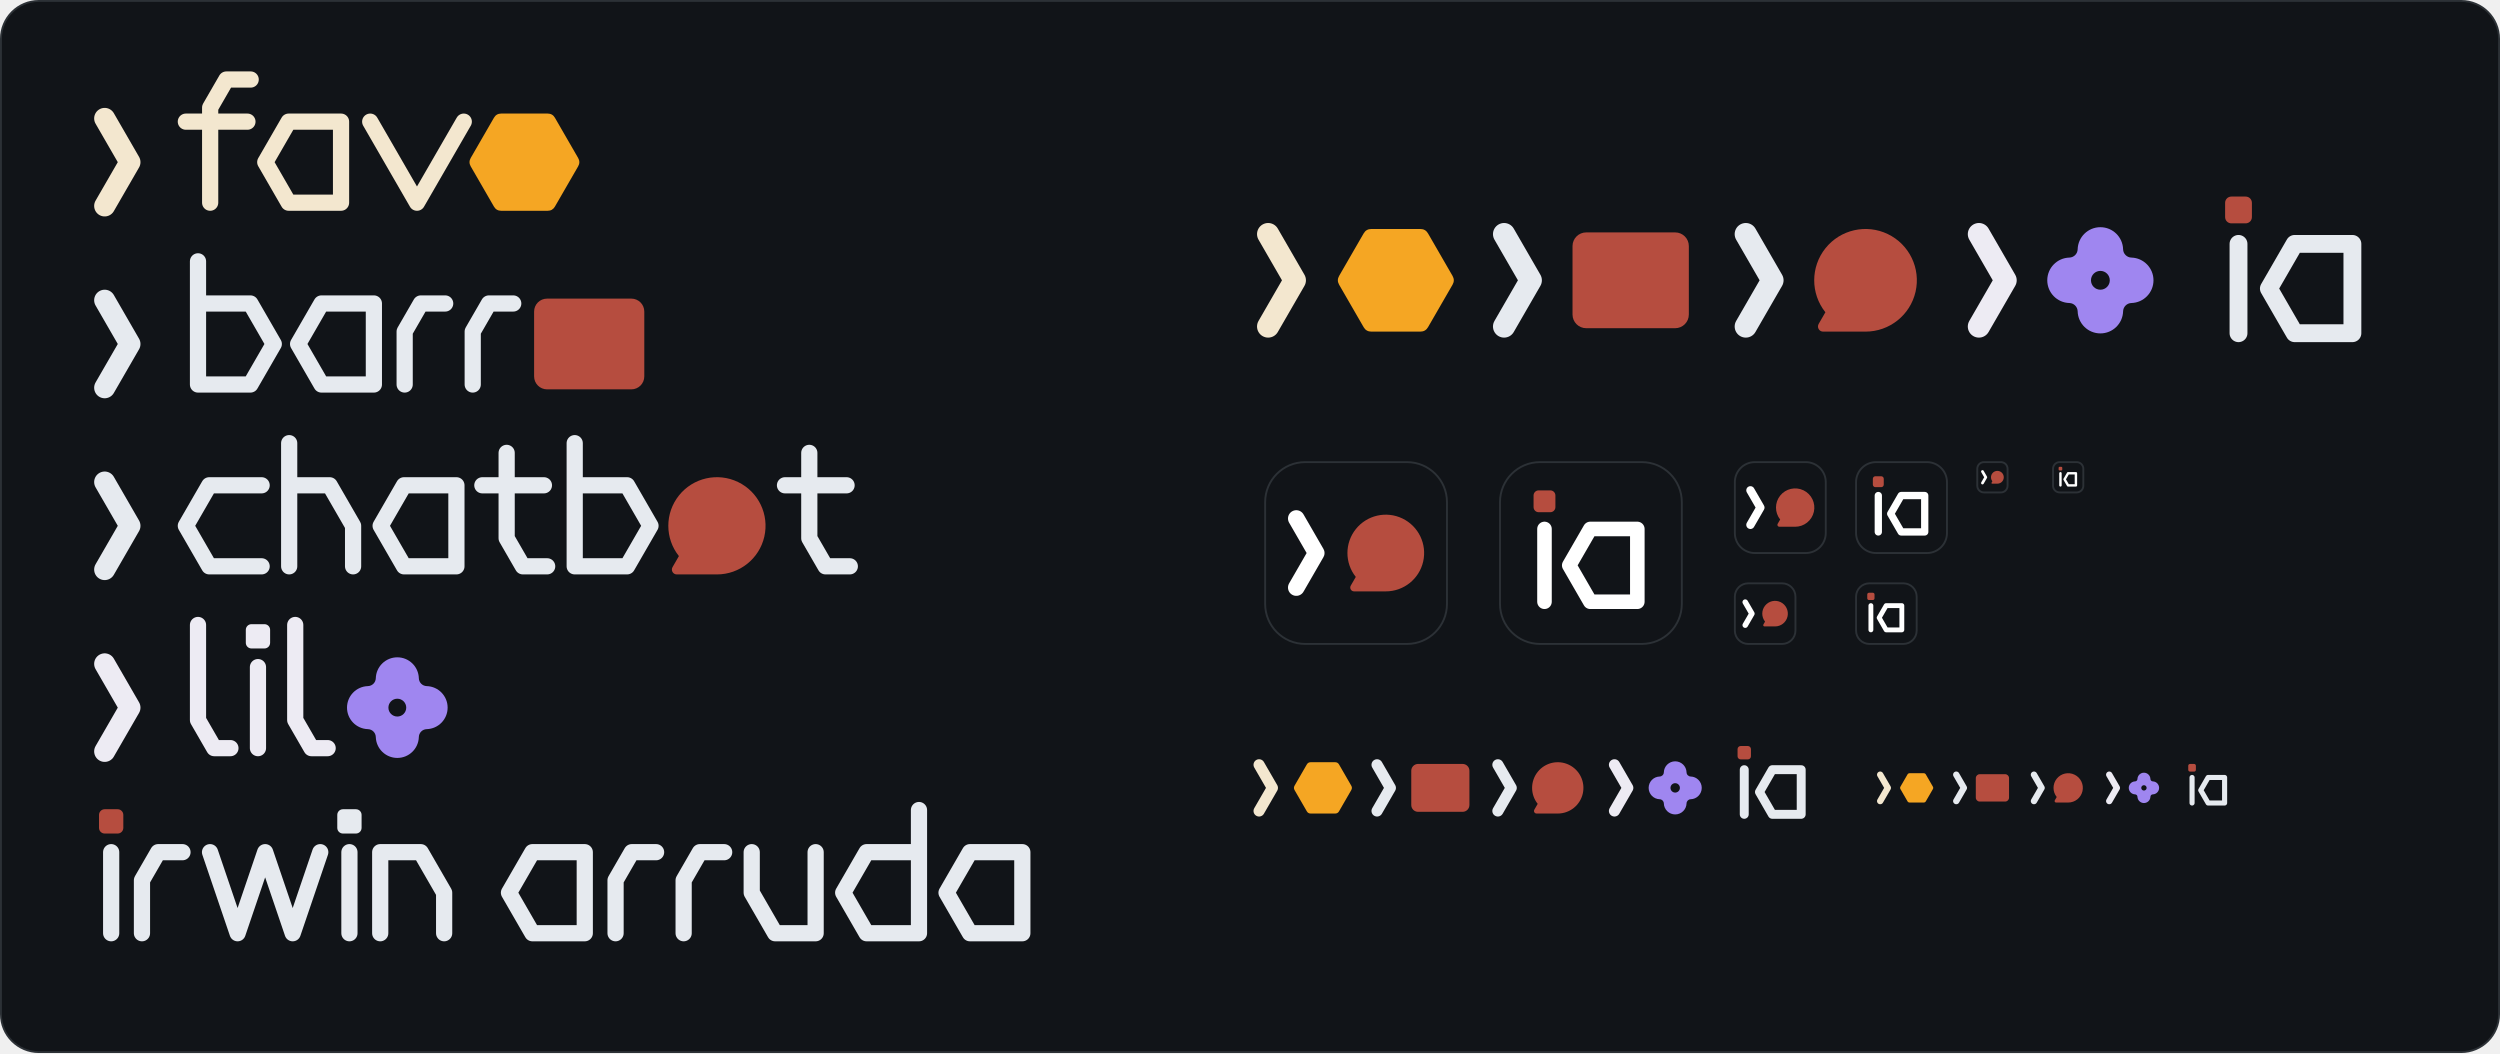
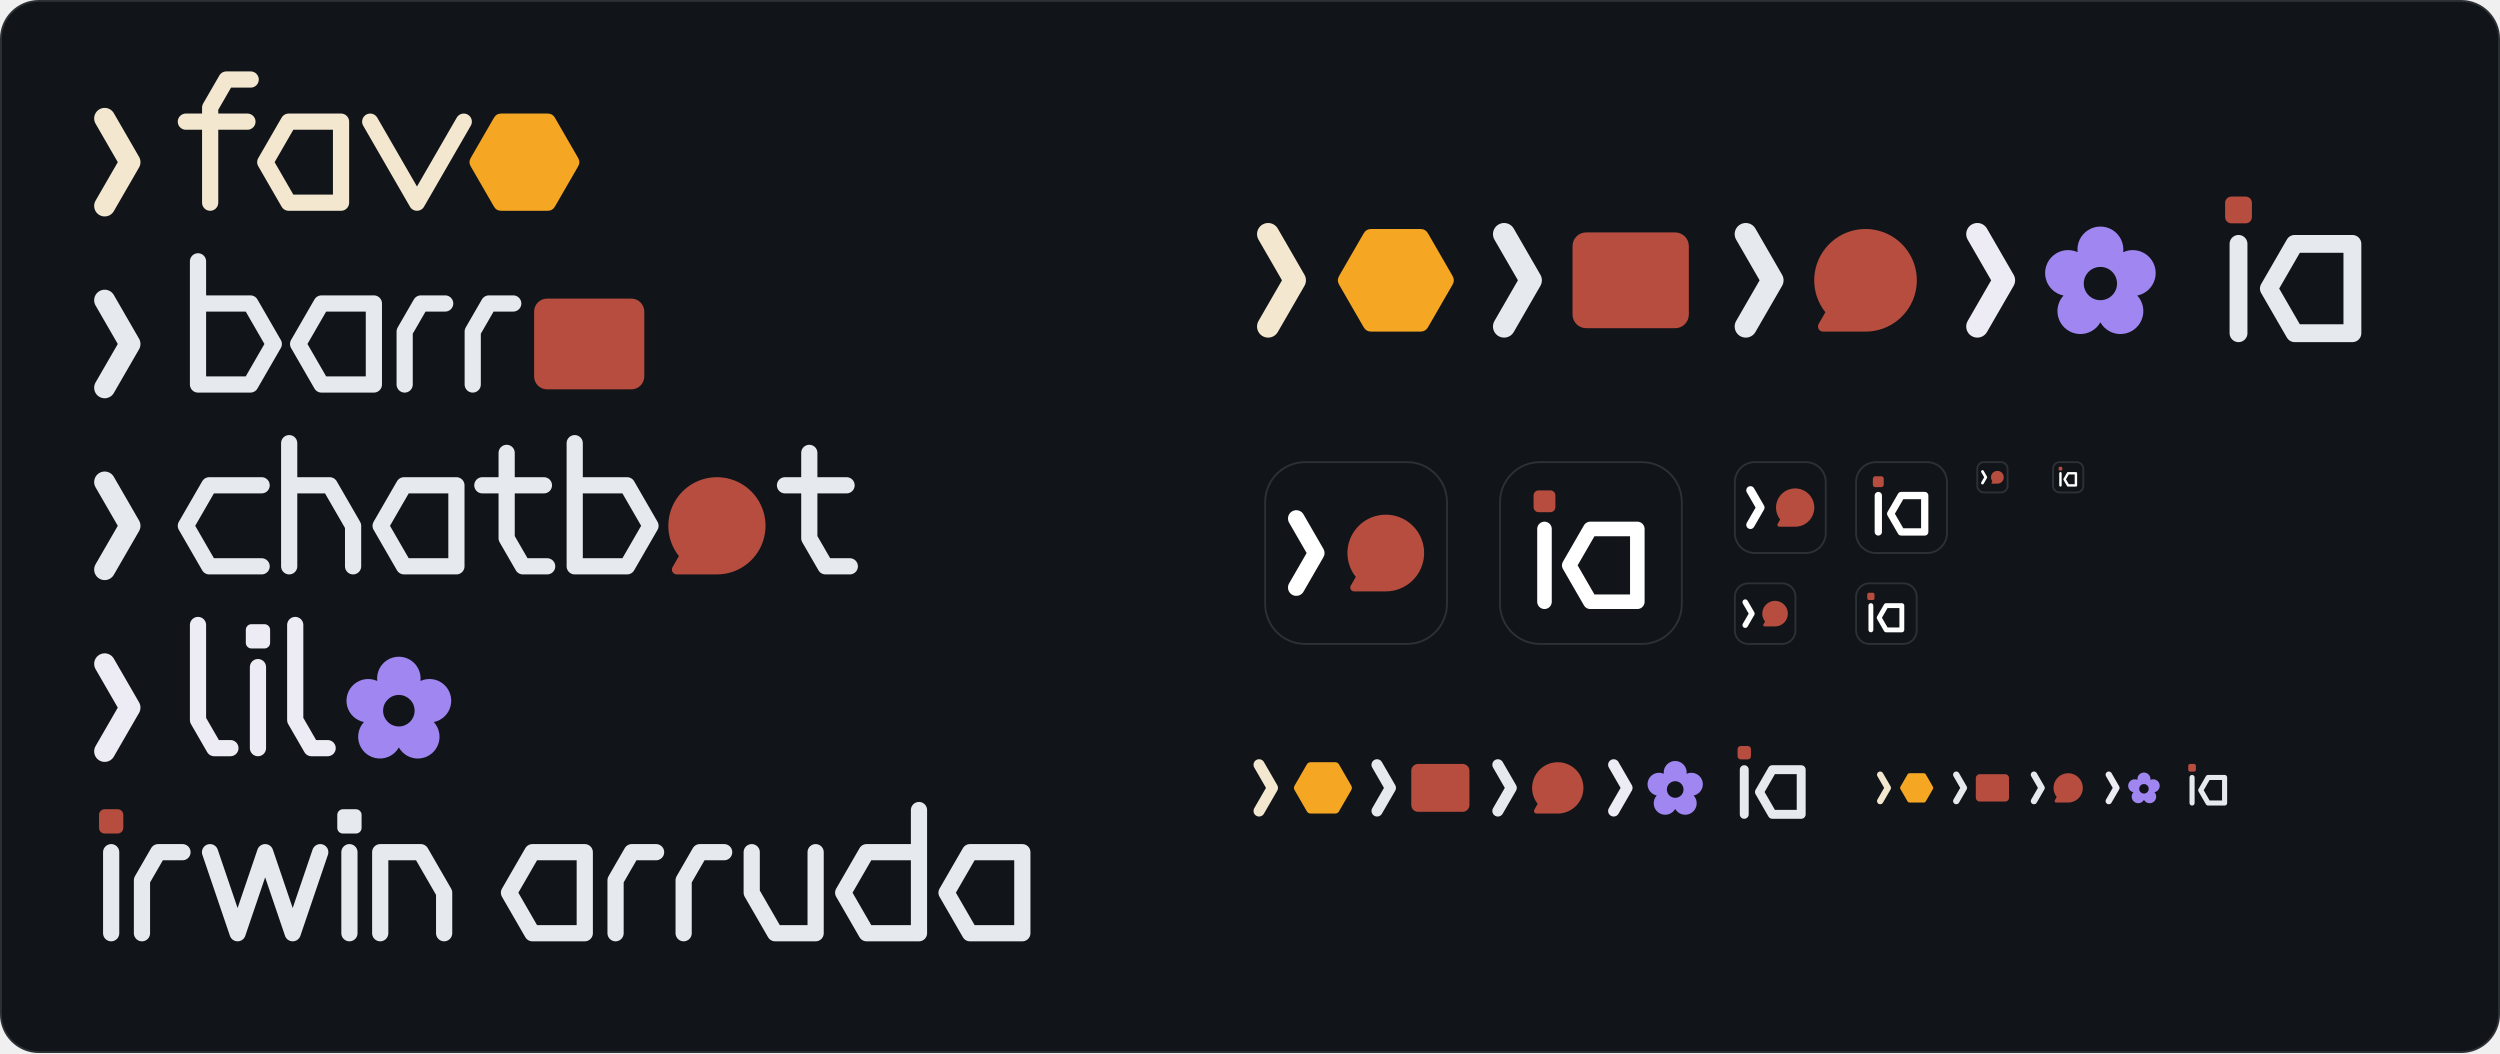
<svg xmlns="http://www.w3.org/2000/svg" viewBox="0 0 1320 556" role="img" aria-label="The marks of Favo, Barro, The Chatbot, Lila and Irwin Arruda, with their small marks and icons">
  <rect x="0.5" y="0.5" width="1319" height="555" rx="20" fill="#111418" stroke="#2C3136" />
  <svg x="48" y="36" width="260.25" height="80" viewBox="-4 -166 608.33 187">
    <path d="M13 -104L44.18 -50L13 4" fill="none" stroke="#F3E7CF" stroke-width="26" stroke-linecap="round" stroke-linejoin="round" />
    <g fill="none" stroke="#F3E7CF" stroke-width="20" stroke-linecap="round" stroke-linejoin="round">
      <path transform="translate(113.18 0)" d="M30 0V-117.36L50 -152H80M0 -100H76" />
      <path transform="translate(211.18 0)" d="M93.53 -100H28.87L0 -50L28.87 0H93.53M93.53 -100V0" />
      <path transform="translate(340.71 0)" d="M0 -100L57.73 0L115.47 -100" />
    </g>
    <path transform="translate(461.77 0)" d="M135.56 -55.2Q138.56 -50 135.56 -44.8L106.92 4.8Q103.92 10 97.92 10L40.64 10Q34.64 10 31.64 4.8L3 -44.8Q0 -50 3 -55.2L31.64 -104.8Q34.64 -110 40.64 -110L97.92 -110Q103.92 -110 106.92 -104.8Z" fill="#F5A623" />
  </svg>
  <svg x="48" y="132" width="293.9" height="80" viewBox="-4 -166 687 187">
    <path d="M13 -104L44.18 -50L13 4" fill="none" stroke="#E6EAEF" stroke-width="26" stroke-linecap="round" stroke-linejoin="round" />
    <g fill="none" stroke="#E6EAEF" stroke-width="20" stroke-linecap="round" stroke-linejoin="round">
      <path transform="translate(128.18 0)" d="M0 -152V0H64.67L93.53 -50L64.67 -100H0" />
      <path transform="translate(251.71 0)" d="M93.53 -100H28.87L0 -50L28.87 0H93.53M93.53 -100V0" />
      <path transform="translate(383.24 0)" d="M0 0V-65.36L20 -100H50" />
      <path transform="translate(467.24 0)" d="M0 0V-65.36L20 -100H50" />
    </g>
    <path transform="translate(543 0)" d="M16 -106H120A16 16 0 0 1 136 -90V-10A16 16 0 0 1 120 6H16A16 16 0 0 1 0 -10V-90A16 16 0 0 1 16 -106Z" fill="#B64D3F" />
  </svg>
  <svg x="48" y="228" width="406.69" height="80" viewBox="-4 -166 950.64 187">
    <path d="M13 -104L44.18 -50L13 4" fill="none" stroke="#E6EAEF" stroke-width="26" stroke-linecap="round" stroke-linejoin="round" />
    <g fill="none" stroke="#E6EAEF" stroke-width="20" stroke-linecap="round" stroke-linejoin="round">
      <path transform="translate(113.18 0)" d="M93.53 -100H28.87L0 -50L28.87 0H93.53" />
      <path transform="translate(240.71 0)" d="M0 -152V0M0 -100H50L78.87 -50V0" />
      <path transform="translate(353.58 0)" d="M93.53 -100H28.87L0 -50L28.87 0H93.53M93.53 -100V0" />
      <path transform="translate(479.11 0)" d="M30 -140V-34.64L50 0H80M0 -100H76" />
      <path transform="translate(593.11 0)" d="M0 -152V0H64.67L93.53 -50L64.67 -100H0" />
      <path transform="translate(852.64 0)" d="M30 -140V-34.64L50 0H80M0 -100H76" />
    </g>
    <path transform="translate(708.64 0)" d="M60 10H10.39A6 6 0 0 1 5.2 1L13.06 -12.63A60 60 0 1 1 60 10Z" fill="#B64D3F" />
  </svg>
-   <svg x="48" y="324" width="190.02" height="80" viewBox="-4 -166 444.18 187">
+   <svg x="48" y="324" width="191.62" height="80" viewBox="-4 -166 447.92 187">
    <path d="M13 -104L44.18 -50L13 4" fill="none" stroke="#EDEBF3" stroke-width="26" stroke-linecap="round" stroke-linejoin="round" />
    <g fill="none" stroke="#EDEBF3" stroke-width="20" stroke-linecap="round" stroke-linejoin="round">
      <path transform="translate(128.18 0)" d="M0 -152V-34.64L20 0H40" />
      <path transform="translate(202.18 0)" d="M0 0V-100" />
      <path transform="translate(248.18 0)" d="M0 -152V-34.64L20 0H40" />
    </g>
    <rect x="187.18" y="-153" width="30" height="30" rx="7" fill="#EDEBF3" />
-     <path transform="translate(312.18 0)" d="M98.25 -76.56A26.57 26.57 0 0 1 98.25 -23.44A10 10 0 0 0 88.56 -13.75A26.57 26.57 0 0 1 35.44 -13.75A10 10 0 0 0 25.75 -23.44A26.57 26.57 0 0 1 25.75 -76.56A10 10 0 0 0 35.44 -86.25A26.57 26.57 0 0 1 88.56 -86.25A10 10 0 0 0 98.25 -76.56ZM73 -50A11 11 0 1 0 51 -50A11 11 0 1 0 73 -50Z" fill="#9F86F0" />
+     <path transform="translate(312.18 0)" d="M37.23 -82.9A26.84 26.84 0 1 1 90.55 -82.9A26.84 26.84 0 1 1 107.03 -32.18A26.84 26.84 0 1 1 63.89 -0.84A26.84 26.84 0 1 1 20.75 -32.18A26.84 26.84 0 1 1 37.23 -82.9ZM83.34 -46.2A19.45 19.45 0 1 0 44.44 -46.2A19.45 19.45 0 1 0 83.34 -46.2Z" fill="#9F86F0" />
  </svg>
  <svg x="48" y="420" width="500.35" height="81.3" viewBox="0 -170 1169.33 190">
    <g fill="none" stroke="#E6EAEF" stroke-width="20" stroke-linecap="round" stroke-linejoin="round">
      <path transform="translate(25 0)" d="M0 0V-100" />
      <path transform="translate(63 0)" d="M0 0V-65.36L20 -100H50" />
      <path transform="translate(147 0)" d="M0 -100L34 0L68 -100L102 0L136 -100" />
      <path transform="translate(319 0)" d="M0 0V-100" />
      <path transform="translate(357 0)" d="M0 0V-100H50L78.87 -50V0" />
      <path transform="translate(515.87 0)" d="M93.53 -100H28.87L0 -50L28.87 0H93.53M93.53 -100V0" />
      <path transform="translate(647.4 0)" d="M0 0V-65.36L20 -100H50" />
      <path transform="translate(731.4 0)" d="M0 0V-65.36L20 -100H50" />
      <path transform="translate(815.4 0)" d="M0 -100V-50L28.87 0H78.87V-100" />
      <path transform="translate(928.27 0)" d="M93.53 -100H28.87L0 -50L28.87 0H93.53M93.53 -152V0" />
      <path transform="translate(1055.8 0)" d="M93.53 -100H28.87L0 -50L28.87 0H93.53M93.53 -100V0" />
    </g>
    <rect x="10" y="-153" width="30" height="30" rx="7" fill="#B64D3F" />
    <rect x="304" y="-153" width="30" height="30" rx="7" fill="#E6EAEF" />
  </svg>
  <svg x="660" y="92" width="112" height="112" viewBox="-8.22 -174 248 248">
    <path d="M13 -104L44.18 -50L13 4" fill="none" stroke="#F3E7CF" stroke-width="26" stroke-linecap="round" stroke-linejoin="round" />
    <path transform="translate(93 0)" d="M135.56 -55.2Q138.56 -50 135.56 -44.8L106.92 4.8Q103.92 10 97.92 10L40.64 10Q34.64 10 31.64 4.8L3 -44.8Q0 -50 3 -55.2L31.64 -104.8Q34.64 -110 40.64 -110L97.92 -110Q103.92 -110 106.92 -104.8Z" fill="#F5A623" />
  </svg>
  <svg x="784" y="92" width="112" height="112" viewBox="-9.5 -174 248 248">
    <path d="M13 -104L44.18 -50L13 4" fill="none" stroke="#E6EAEF" stroke-width="26" stroke-linecap="round" stroke-linejoin="round" />
    <path transform="translate(93 0)" d="M16 -106H120A16 16 0 0 1 136 -90V-10A16 16 0 0 1 120 6H16A16 16 0 0 1 0 -10V-90A16 16 0 0 1 16 -106Z" fill="#B64D3F" />
  </svg>
  <svg x="908" y="92" width="112" height="112" viewBox="-17.5 -174 248 248">
    <path d="M13 -104L44.18 -50L13 4" fill="none" stroke="#E6EAEF" stroke-width="26" stroke-linecap="round" stroke-linejoin="round" />
    <path transform="translate(93 0)" d="M60 10H10.39A6 6 0 0 1 5.2 1L13.06 -12.63A60 60 0 1 1 60 10Z" fill="#B64D3F" />
  </svg>
-   <svg x="1032" y="92" width="112" height="112" viewBox="-15.5 -174 248 248">
-     <path d="M13 -104L44.18 -50L13 4" fill="none" stroke="#EDEBF3" stroke-width="26" stroke-linecap="round" stroke-linejoin="round" />
-     <path transform="translate(93 0)" d="M98.25 -76.56A26.57 26.57 0 0 1 98.25 -23.44A10 10 0 0 0 88.56 -13.75A26.57 26.57 0 0 1 35.44 -13.75A10 10 0 0 0 25.75 -23.44A26.57 26.57 0 0 1 25.75 -76.56A10 10 0 0 0 35.44 -86.25A26.57 26.57 0 0 1 88.56 -86.25A10 10 0 0 0 98.25 -76.56ZM73 -50A11 11 0 1 0 51 -50A11 11 0 1 0 73 -50Z" fill="#9F86F0" />
+   <svg x="1032" y="92" width="112" height="112" viewBox="-13.63 -174 248 248">
+     <path d="M13 -104L44.18 -50L13 4" fill="none" stroke="#EDEBF3" stroke-width="26" stroke-linecap="round" stroke-linejoin="round" />
+     <path transform="translate(93 0)" d="M37.23 -82.9A26.84 26.84 0 1 1 90.55 -82.9A26.84 26.84 0 1 1 107.03 -32.18A26.84 26.84 0 1 1 63.89 -0.84A26.84 26.84 0 1 1 20.75 -32.18A26.84 26.84 0 1 1 37.23 -82.9ZM83.34 -46.2A19.45 19.45 0 1 0 44.44 -46.2A19.45 19.45 0 1 0 83.34 -46.2Z" fill="#9F86F0" />
  </svg>
  <svg x="1156" y="92" width="112" height="112" viewBox="-30 -178 237.53 237.53">
    <g fill="none" stroke="#E6EAEF" stroke-width="20" stroke-linecap="round" stroke-linejoin="round">
      <path transform="translate(25 0)" d="M0 0V-100" />
      <path transform="translate(59 0)" d="M93.53 -100H28.87L0 -50L28.87 0H93.53M93.53 -100V0" />
    </g>
    <rect x="10" y="-153" width="30" height="30" rx="7" fill="#B64D3F" />
  </svg>
  <svg x="668" y="244" width="96" height="96" viewBox="0 0 512 512">
    <rect width="512" height="512" rx="112" fill="#111418" />
    <g transform="translate(256 256) scale(1.8) translate(-106.5 50)">
      <path d="M13 -104L44.18 -50L13 4" fill="none" stroke="#FFFFFF" stroke-width="26" stroke-linecap="round" stroke-linejoin="round" />
      <path transform="translate(93 0)" d="M60 10H10.39A6 6 0 0 1 5.2 1L13.06 -12.63A60 60 0 1 1 60 10Z" fill="#B64D3F" />
    </g>
  </svg>
  <rect x="668" y="244" width="96" height="96" rx="21.12" fill="none" stroke="#2C3136" />
  <svg x="792" y="244" width="96" height="96" viewBox="0 0 512 512">
    <rect width="512" height="512" rx="112" fill="#111418" />
    <g transform="translate(256 262) scale(2.05) translate(-88.77 64)">
      <g fill="none" stroke="#FFFFFF" stroke-width="20" stroke-linecap="round" stroke-linejoin="round">
        <path transform="translate(25 0)" d="M0 0V-100" />
        <path transform="translate(59 0)" d="M93.53 -100H28.87L0 -50L28.87 0H93.53M93.53 -100V0" />
      </g>
      <rect x="10" y="-153" width="30" height="30" rx="7" fill="#B64D3F" />
    </g>
  </svg>
  <rect x="792" y="244" width="96" height="96" rx="21.12" fill="none" stroke="#2C3136" />
  <svg x="916" y="244" width="48" height="48" viewBox="0 0 512 512">
    <rect width="512" height="512" rx="112" fill="#111418" />
    <g transform="translate(256 256) scale(1.8) translate(-106.5 50)">
      <path d="M13 -104L44.18 -50L13 4" fill="none" stroke="#FFFFFF" stroke-width="26" stroke-linecap="round" stroke-linejoin="round" />
      <path transform="translate(93 0)" d="M60 10H10.39A6 6 0 0 1 5.2 1L13.06 -12.63A60 60 0 1 1 60 10Z" fill="#B64D3F" />
    </g>
  </svg>
  <rect x="916" y="244" width="48" height="48" rx="10.56" fill="none" stroke="#2C3136" />
  <svg x="980" y="244" width="48" height="48" viewBox="0 0 512 512">
    <rect width="512" height="512" rx="112" fill="#111418" />
    <g transform="translate(256 262) scale(2.05) translate(-88.77 64)">
      <g fill="none" stroke="#FFFFFF" stroke-width="20" stroke-linecap="round" stroke-linejoin="round">
        <path transform="translate(25 0)" d="M0 0V-100" />
        <path transform="translate(59 0)" d="M93.53 -100H28.87L0 -50L28.87 0H93.53M93.53 -100V0" />
      </g>
      <rect x="10" y="-153" width="30" height="30" rx="7" fill="#B64D3F" />
    </g>
  </svg>
  <rect x="980" y="244" width="48" height="48" rx="10.56" fill="none" stroke="#2C3136" />
  <svg x="916" y="308" width="32" height="32" viewBox="0 0 512 512">
    <rect width="512" height="512" rx="112" fill="#111418" />
    <g transform="translate(256 256) scale(1.8) translate(-106.5 50)">
      <path d="M13 -104L44.18 -50L13 4" fill="none" stroke="#FFFFFF" stroke-width="26" stroke-linecap="round" stroke-linejoin="round" />
      <path transform="translate(93 0)" d="M60 10H10.39A6 6 0 0 1 5.2 1L13.06 -12.63A60 60 0 1 1 60 10Z" fill="#B64D3F" />
    </g>
  </svg>
  <rect x="916" y="308" width="32" height="32" rx="7.04" fill="none" stroke="#2C3136" />
  <svg x="980" y="308" width="32" height="32" viewBox="0 0 512 512">
    <rect width="512" height="512" rx="112" fill="#111418" />
    <g transform="translate(256 262) scale(2.05) translate(-88.77 64)">
      <g fill="none" stroke="#FFFFFF" stroke-width="20" stroke-linecap="round" stroke-linejoin="round">
        <path transform="translate(25 0)" d="M0 0V-100" />
        <path transform="translate(59 0)" d="M93.53 -100H28.87L0 -50L28.87 0H93.53M93.53 -100V0" />
      </g>
      <rect x="10" y="-153" width="30" height="30" rx="7" fill="#B64D3F" />
    </g>
  </svg>
  <rect x="980" y="308" width="32" height="32" rx="7.04" fill="none" stroke="#2C3136" />
  <svg x="1044" y="244" width="16" height="16" viewBox="0 0 512 512">
    <rect width="512" height="512" rx="112" fill="#111418" />
    <g transform="translate(256 256) scale(1.8) translate(-106.5 50)">
      <path d="M13 -104L44.18 -50L13 4" fill="none" stroke="#FFFFFF" stroke-width="26" stroke-linecap="round" stroke-linejoin="round" />
      <path transform="translate(93 0)" d="M60 10H10.39A6 6 0 0 1 5.2 1L13.06 -12.63A60 60 0 1 1 60 10Z" fill="#B64D3F" />
    </g>
  </svg>
  <rect x="1044" y="244" width="16" height="16" rx="3.52" fill="none" stroke="#2C3136" />
  <svg x="1084" y="244" width="16" height="16" viewBox="0 0 512 512">
    <rect width="512" height="512" rx="112" fill="#111418" />
    <g transform="translate(256 262) scale(2.05) translate(-88.77 64)">
      <g fill="none" stroke="#FFFFFF" stroke-width="20" stroke-linecap="round" stroke-linejoin="round">
        <path transform="translate(25 0)" d="M0 0V-100" />
        <path transform="translate(59 0)" d="M93.53 -100H28.87L0 -50L28.87 0H93.53M93.53 -100V0" />
      </g>
      <rect x="10" y="-153" width="30" height="30" rx="7" fill="#B64D3F" />
    </g>
  </svg>
  <rect x="1084" y="244" width="16" height="16" rx="3.52" fill="none" stroke="#2C3136" />
  <svg x="660" y="388" width="56" height="56" viewBox="-8.22 -174 248 248">
    <path d="M13 -104L44.18 -50L13 4" fill="none" stroke="#F3E7CF" stroke-width="26" stroke-linecap="round" stroke-linejoin="round" />
    <path transform="translate(93 0)" d="M135.56 -55.2Q138.56 -50 135.56 -44.8L106.92 4.8Q103.92 10 97.92 10L40.64 10Q34.64 10 31.64 4.8L3 -44.8Q0 -50 3 -55.2L31.64 -104.8Q34.64 -110 40.64 -110L97.92 -110Q103.92 -110 106.92 -104.8Z" fill="#F5A623" />
  </svg>
  <svg x="722" y="388" width="56" height="56" viewBox="-9.5 -174 248 248">
    <path d="M13 -104L44.18 -50L13 4" fill="none" stroke="#E6EAEF" stroke-width="26" stroke-linecap="round" stroke-linejoin="round" />
    <path transform="translate(93 0)" d="M16 -106H120A16 16 0 0 1 136 -90V-10A16 16 0 0 1 120 6H16A16 16 0 0 1 0 -10V-90A16 16 0 0 1 16 -106Z" fill="#B64D3F" />
  </svg>
  <svg x="784" y="388" width="56" height="56" viewBox="-17.5 -174 248 248">
    <path d="M13 -104L44.18 -50L13 4" fill="none" stroke="#E6EAEF" stroke-width="26" stroke-linecap="round" stroke-linejoin="round" />
    <path transform="translate(93 0)" d="M60 10H10.39A6 6 0 0 1 5.2 1L13.06 -12.63A60 60 0 1 1 60 10Z" fill="#B64D3F" />
  </svg>
-   <svg x="846" y="388" width="56" height="56" viewBox="-15.5 -174 248 248">
-     <path d="M13 -104L44.18 -50L13 4" fill="none" stroke="#EDEBF3" stroke-width="26" stroke-linecap="round" stroke-linejoin="round" />
-     <path transform="translate(93 0)" d="M98.25 -76.56A26.57 26.57 0 0 1 98.25 -23.44A10 10 0 0 0 88.56 -13.75A26.57 26.57 0 0 1 35.44 -13.75A10 10 0 0 0 25.75 -23.44A26.57 26.57 0 0 1 25.75 -76.56A10 10 0 0 0 35.44 -86.25A26.57 26.57 0 0 1 88.56 -86.25A10 10 0 0 0 98.25 -76.56ZM73 -50A11 11 0 1 0 51 -50A11 11 0 1 0 73 -50Z" fill="#9F86F0" />
+   <svg x="846" y="388" width="56" height="56" viewBox="-13.63 -174 248 248">
+     <path d="M13 -104L44.18 -50L13 4" fill="none" stroke="#EDEBF3" stroke-width="26" stroke-linecap="round" stroke-linejoin="round" />
+     <path transform="translate(93 0)" d="M37.23 -82.9A26.84 26.84 0 1 1 90.55 -82.9A26.84 26.84 0 1 1 107.03 -32.18A26.84 26.84 0 1 1 63.89 -0.84A26.84 26.84 0 1 1 20.75 -32.18A26.84 26.84 0 1 1 37.23 -82.9ZM83.34 -46.2A19.45 19.45 0 1 0 44.44 -46.2A19.45 19.45 0 1 0 83.34 -46.2Z" fill="#9F86F0" />
  </svg>
  <svg x="908" y="388" width="56" height="56" viewBox="-30 -178 237.53 237.53">
    <g fill="none" stroke="#E6EAEF" stroke-width="20" stroke-linecap="round" stroke-linejoin="round">
      <path transform="translate(25 0)" d="M0 0V-100" />
      <path transform="translate(59 0)" d="M93.53 -100H28.87L0 -50L28.87 0H93.53M93.53 -100V0" />
    </g>
    <rect x="10" y="-153" width="30" height="30" rx="7" fill="#B64D3F" />
  </svg>
  <svg x="990" y="400" width="32" height="32" viewBox="-8.22 -174 248 248">
    <path d="M13 -104L44.18 -50L13 4" fill="none" stroke="#F3E7CF" stroke-width="26" stroke-linecap="round" stroke-linejoin="round" />
    <path transform="translate(93 0)" d="M135.56 -55.2Q138.56 -50 135.56 -44.8L106.92 4.8Q103.92 10 97.92 10L40.64 10Q34.64 10 31.64 4.8L3 -44.8Q0 -50 3 -55.2L31.64 -104.8Q34.64 -110 40.64 -110L97.92 -110Q103.92 -110 106.92 -104.8Z" fill="#F5A623" />
  </svg>
  <svg x="1030" y="400" width="32" height="32" viewBox="-9.5 -174 248 248">
    <path d="M13 -104L44.18 -50L13 4" fill="none" stroke="#E6EAEF" stroke-width="26" stroke-linecap="round" stroke-linejoin="round" />
    <path transform="translate(93 0)" d="M16 -106H120A16 16 0 0 1 136 -90V-10A16 16 0 0 1 120 6H16A16 16 0 0 1 0 -10V-90A16 16 0 0 1 16 -106Z" fill="#B64D3F" />
  </svg>
  <svg x="1070" y="400" width="32" height="32" viewBox="-17.5 -174 248 248">
    <path d="M13 -104L44.18 -50L13 4" fill="none" stroke="#E6EAEF" stroke-width="26" stroke-linecap="round" stroke-linejoin="round" />
    <path transform="translate(93 0)" d="M60 10H10.39A6 6 0 0 1 5.2 1L13.06 -12.63A60 60 0 1 1 60 10Z" fill="#B64D3F" />
  </svg>
-   <svg x="1110" y="400" width="32" height="32" viewBox="-15.5 -174 248 248">
-     <path d="M13 -104L44.18 -50L13 4" fill="none" stroke="#EDEBF3" stroke-width="26" stroke-linecap="round" stroke-linejoin="round" />
-     <path transform="translate(93 0)" d="M98.25 -76.56A26.57 26.57 0 0 1 98.25 -23.44A10 10 0 0 0 88.56 -13.75A26.57 26.57 0 0 1 35.44 -13.75A10 10 0 0 0 25.75 -23.44A26.57 26.57 0 0 1 25.75 -76.56A10 10 0 0 0 35.44 -86.25A26.57 26.57 0 0 1 88.56 -86.25A10 10 0 0 0 98.25 -76.56ZM73 -50A11 11 0 1 0 51 -50A11 11 0 1 0 73 -50Z" fill="#9F86F0" />
+   <svg x="1110" y="400" width="32" height="32" viewBox="-13.63 -174 248 248">
+     <path d="M13 -104L44.18 -50L13 4" fill="none" stroke="#EDEBF3" stroke-width="26" stroke-linecap="round" stroke-linejoin="round" />
+     <path transform="translate(93 0)" d="M37.23 -82.9A26.84 26.84 0 1 1 90.55 -82.9A26.84 26.84 0 1 1 107.03 -32.18A26.84 26.84 0 1 1 63.89 -0.84A26.84 26.84 0 1 1 20.75 -32.18A26.84 26.84 0 1 1 37.23 -82.9ZM83.34 -46.2A19.45 19.45 0 1 0 44.44 -46.2A19.45 19.45 0 1 0 83.34 -46.2Z" fill="#9F86F0" />
  </svg>
  <svg x="1150" y="400" width="32" height="32" viewBox="-30 -178 237.53 237.53">
    <g fill="none" stroke="#E6EAEF" stroke-width="20" stroke-linecap="round" stroke-linejoin="round">
      <path transform="translate(25 0)" d="M0 0V-100" />
      <path transform="translate(59 0)" d="M93.53 -100H28.87L0 -50L28.87 0H93.53M93.53 -100V0" />
    </g>
    <rect x="10" y="-153" width="30" height="30" rx="7" fill="#B64D3F" />
  </svg>
</svg>
